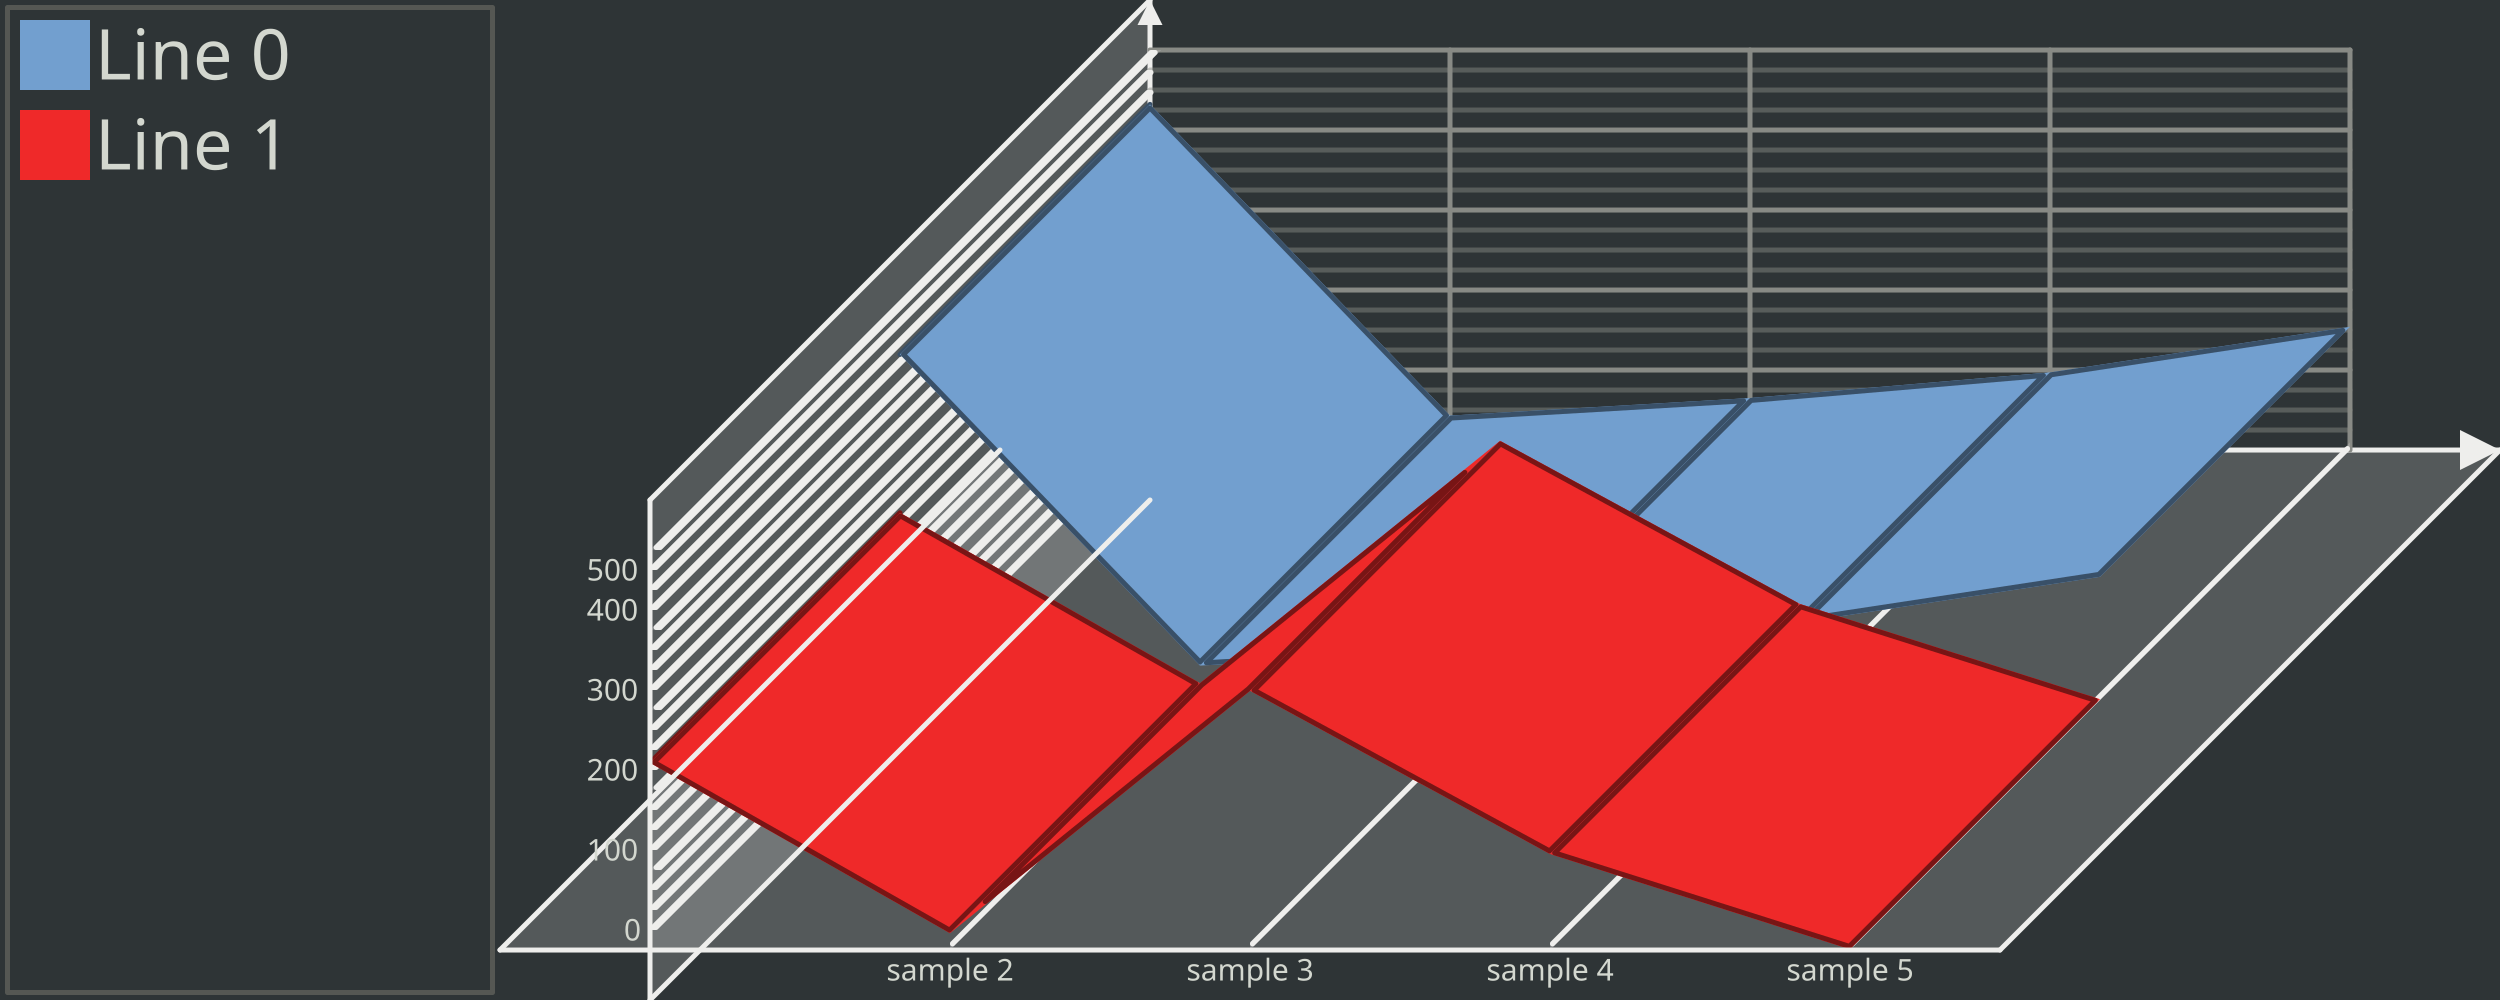
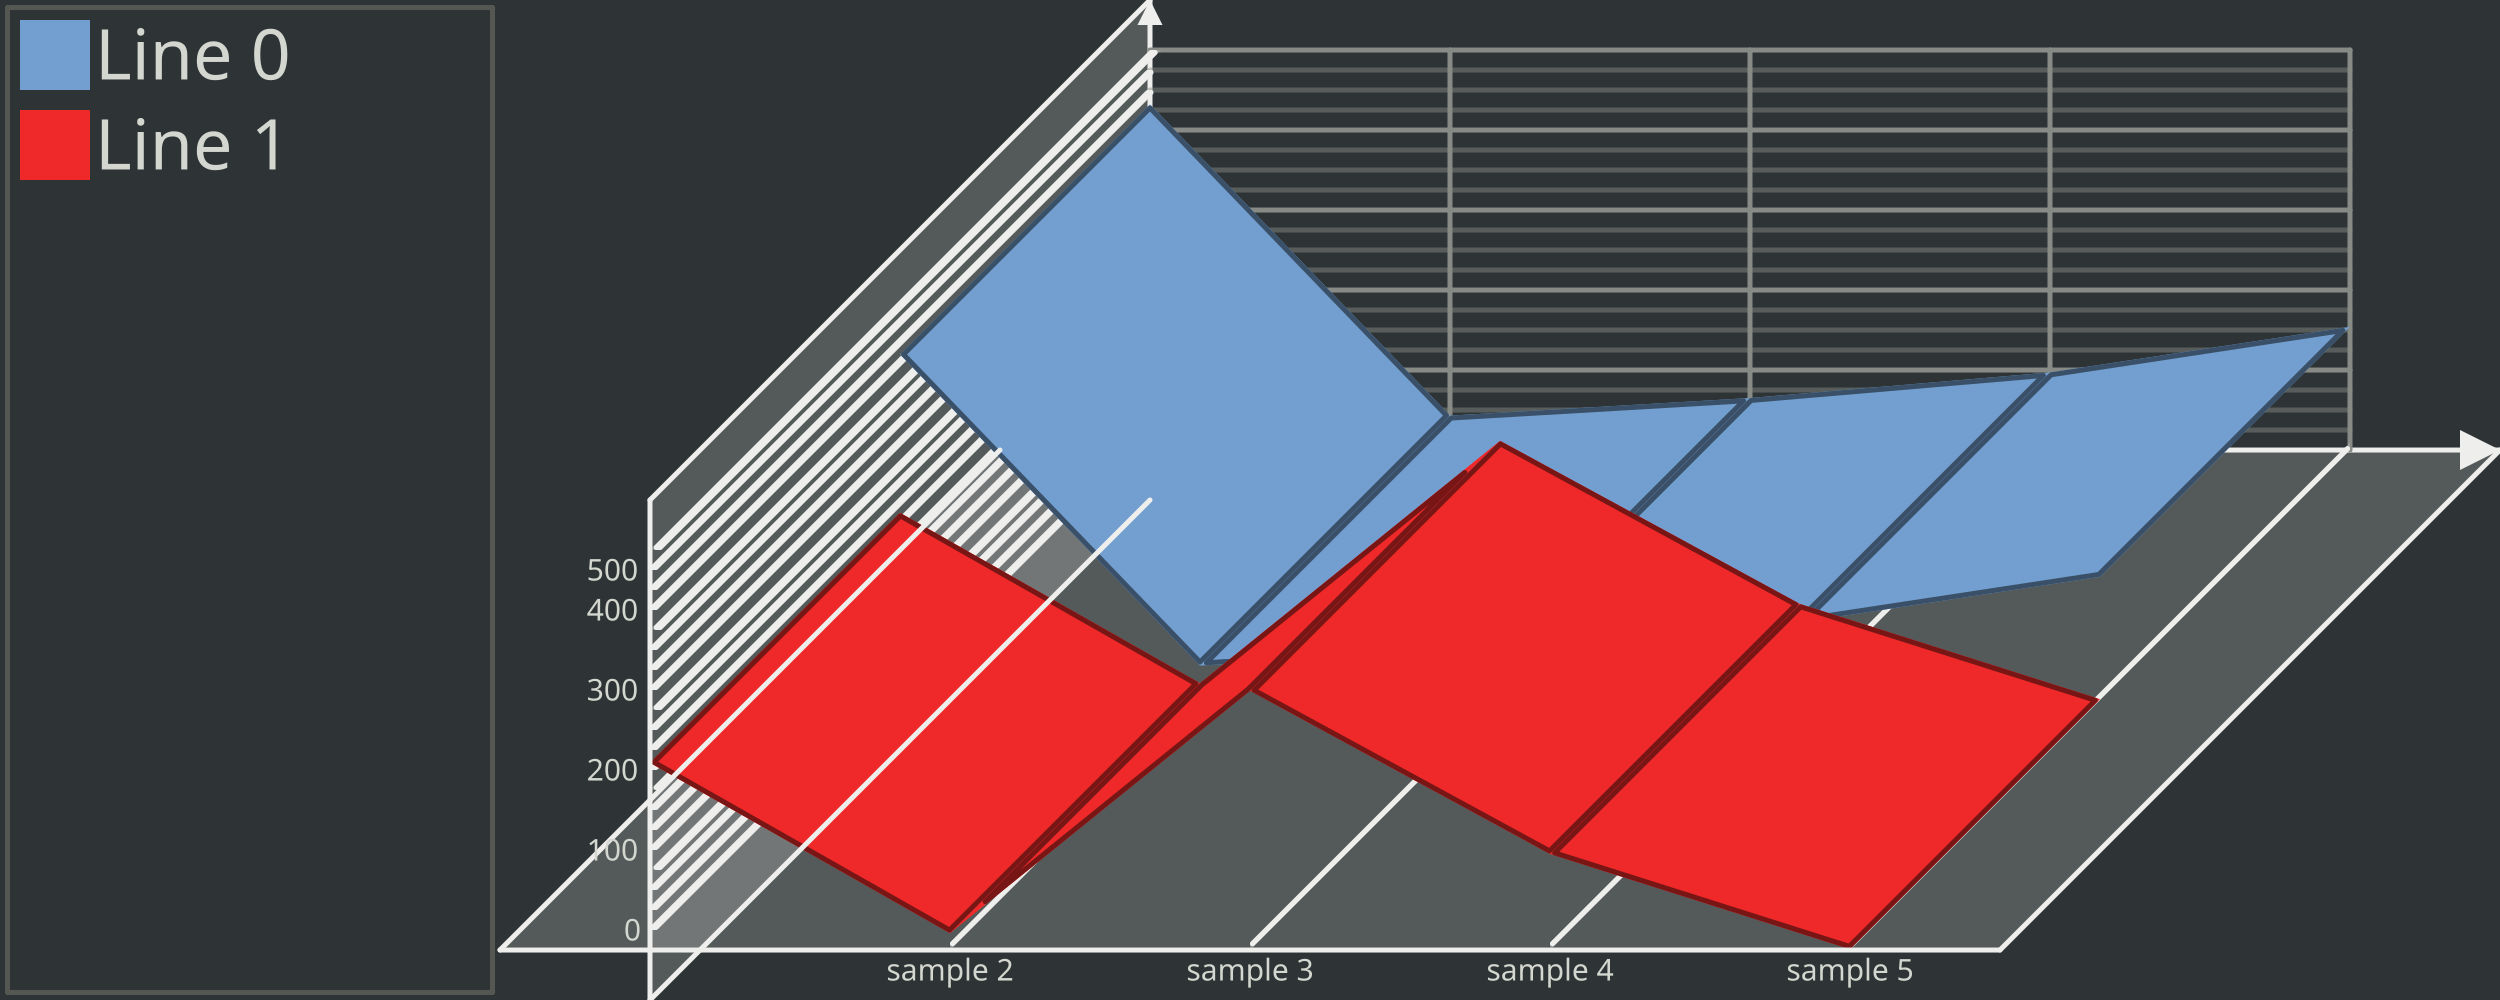
<svg xmlns="http://www.w3.org/2000/svg" width="500" height="200" version="1.0" id="ezcGraph">
  <defs />
  <g id="ezcGraphChart" color-rendering="optimizeQuality" shape-rendering="geometricPrecision" text-rendering="optimizeLegibility">
    <path d=" M 0,200 L 0,0 L 500,0 L 500,200 L 0,200 z " style="fill: #2e3436; fill-opacity: 1.00; stroke: none;" id="ezcGraphPolygon_1" />
    <path d=" M 1,199 L 1,1 L 99,1 L 99,199 L 1,199 z " style="fill: #000000; fill-opacity: 0.00; stroke: none;" id="ezcGraphPolygon_2" />
    <path d=" M 1.5,1.5 L 98.5,1.5 L 98.5,198.5 L 1.5,198.5 L 1.5,1.5 z " style="fill: none; stroke: #555753; stroke-width: 1; stroke-opacity: 1.00; stroke-linecap: round; stroke-linejoin: round;" id="ezcGraphPolygon_3" />
    <path d=" M 4,18 L 4,4 L 18,4 L 18,18 L 4,18 z " style="fill: #729fcf; fill-opacity: 1.00; stroke: none;" id="ezcGraphPolygon_4" />
    <path d=" M 4,36 L 4,22 L 18,22 L 18,36 L 4,36 z " style="fill: #ef2929; fill-opacity: 1.00; stroke: none;" id="ezcGraphPolygon_6" />
    <path d=" M 100,190 L 200,90 L 500,90 L 400,190 L 100,190 z " style="fill: #eeeeec; fill-opacity: 0.20; stroke: none;" id="ezcGraphPolygon_8" />
    <path d=" M 200,90 L 500,90" style="fill: none; stroke: #eeeeec; stroke-width: 1; stroke-opacity: 1.00; stroke-linecap: round; stroke-linejoin: round;" id="ezcGraphLine_9" />
    <path d=" M 492,86 L 500,90 L 492,94 L 492,86 z " style="fill: #eeeeec; fill-opacity: 1.00; stroke: none;" id="ezcGraphPolygon_10" />
    <path d=" M 130,200 L 230,100 L 230,0 L 130,100 L 130,200 z " style="fill: #eeeeec; fill-opacity: 0.20; stroke: none;" id="ezcGraphPolygon_11" />
    <path d=" M 230,100 L 230,0" style="fill: none; stroke: #eeeeec; stroke-width: 1; stroke-opacity: 1.00; stroke-linecap: round; stroke-linejoin: round;" id="ezcGraphLine_12" />
    <path d=" M 227.5,5 L 230,0 L 232.5,5 L 227.5,5 z " style="fill: #eeeeec; fill-opacity: 1.00; stroke: none;" id="ezcGraphPolygon_13" />
    <path d=" M 290,90 L 290,10" style="fill: none; stroke: #888a85; stroke-width: 1; stroke-opacity: 1.00; stroke-linecap: round; stroke-linejoin: round;" id="ezcGraphLine_14" />
    <path d=" M 190,188.5 L 290,88.5 L 290,90 L 190,190 L 190,188.5 z " style="fill: #eeeeec; fill-opacity: 0.20; stroke: none;" id="ezcGraphPolygon_15" />
    <path d=" M 289.5,89.707 L 289.5,89.793 L 190.5,188.793 L 190.5,188.707 L 289.5,89.707 z " style="fill: none; stroke: #eeeeec; stroke-width: 1; stroke-opacity: 1.00; stroke-linecap: round; stroke-linejoin: round;" id="ezcGraphPolygon_16" />
    <path d=" M 350,90 L 350,10" style="fill: none; stroke: #888a85; stroke-width: 1; stroke-opacity: 1.00; stroke-linecap: round; stroke-linejoin: round;" id="ezcGraphLine_18" />
    <path d=" M 250,188.5 L 350,88.5 L 350,90 L 250,190 L 250,188.5 z " style="fill: #eeeeec; fill-opacity: 0.20; stroke: none;" id="ezcGraphPolygon_19" />
    <path d=" M 349.5,89.707 L 349.5,89.793 L 250.5,188.793 L 250.5,188.707 L 349.5,89.707 z " style="fill: none; stroke: #eeeeec; stroke-width: 1; stroke-opacity: 1.00; stroke-linecap: round; stroke-linejoin: round;" id="ezcGraphPolygon_20" />
    <path d=" M 410,90 L 410,10" style="fill: none; stroke: #888a85; stroke-width: 1; stroke-opacity: 1.00; stroke-linecap: round; stroke-linejoin: round;" id="ezcGraphLine_22" />
    <path d=" M 310,188.5 L 410,88.5 L 410,90 L 310,190 L 310,188.5 z " style="fill: #eeeeec; fill-opacity: 0.20; stroke: none;" id="ezcGraphPolygon_23" />
    <path d=" M 409.5,89.707 L 409.5,89.793 L 310.5,188.793 L 310.5,188.707 L 409.5,89.707 z " style="fill: none; stroke: #eeeeec; stroke-width: 1; stroke-opacity: 1.00; stroke-linecap: round; stroke-linejoin: round;" id="ezcGraphPolygon_24" />
    <path d=" M 470,90 L 470,10" style="fill: none; stroke: #888a85; stroke-width: 1; stroke-opacity: 1.00; stroke-linecap: round; stroke-linejoin: round;" id="ezcGraphLine_26" />
    <path d=" M 370,188.5 L 470,88.5 L 470,90 L 370,190 L 370,188.5 z " style="fill: #eeeeec; fill-opacity: 0.20; stroke: none;" id="ezcGraphPolygon_27" />
    <path d=" M 469.5,89.707 L 469.5,89.793 L 370.5,188.793 L 370.5,188.707 L 469.5,89.707 z " style="fill: none; stroke: #eeeeec; stroke-width: 1; stroke-opacity: 1.00; stroke-linecap: round; stroke-linejoin: round;" id="ezcGraphPolygon_28" />
    <path d=" M 470,86 L 230,86" style="fill: none; stroke: #888a85; stroke-width: 1; stroke-opacity: 0.47; stroke-linecap: round; stroke-linejoin: round;" id="ezcGraphLine_31" />
    <path d=" M 130,186 L 230,86 L 230.75,86 L 130.75,186 L 130,186 z " style="fill: #eeeeec; fill-opacity: 0.20; stroke: none;" id="ezcGraphPolygon_32" />
    <path d=" M 230.207,86.5 L 229.543,86.5 L 130.543,185.5 L 131.207,185.5 L 230.207,86.5 z " style="fill: none; stroke: #eeeeec; stroke-width: 1; stroke-opacity: 1.00; stroke-linecap: round; stroke-linejoin: round;" id="ezcGraphPolygon_33" />
    <path d=" M 470,82 L 230,82" style="fill: none; stroke: #888a85; stroke-width: 1; stroke-opacity: 0.47; stroke-linecap: round; stroke-linejoin: round;" id="ezcGraphLine_34" />
    <path d=" M 130,182 L 230,82 L 230.75,82 L 130.75,182 L 130,182 z " style="fill: #eeeeec; fill-opacity: 0.20; stroke: none;" id="ezcGraphPolygon_35" />
    <path d=" M 230.207,82.5 L 229.543,82.5 L 130.543,181.5 L 131.207,181.5 L 230.207,82.5 z " style="fill: none; stroke: #eeeeec; stroke-width: 1; stroke-opacity: 1.00; stroke-linecap: round; stroke-linejoin: round;" id="ezcGraphPolygon_36" />
    <path d=" M 470,78 L 230,78" style="fill: none; stroke: #888a85; stroke-width: 1; stroke-opacity: 0.47; stroke-linecap: round; stroke-linejoin: round;" id="ezcGraphLine_37" />
    <path d=" M 130,178 L 230,78 L 230.75,78 L 130.75,178 L 130,178 z " style="fill: #eeeeec; fill-opacity: 0.20; stroke: none;" id="ezcGraphPolygon_38" />
    <path d=" M 230.207,78.5 L 229.543,78.5 L 130.543,177.5 L 131.207,177.5 L 230.207,78.5 z " style="fill: none; stroke: #eeeeec; stroke-width: 1; stroke-opacity: 1.00; stroke-linecap: round; stroke-linejoin: round;" id="ezcGraphPolygon_39" />
    <path d=" M 470,74 L 230,74" style="fill: none; stroke: #888a85; stroke-width: 1; stroke-opacity: 1.00; stroke-linecap: round; stroke-linejoin: round;" id="ezcGraphLine_40" />
    <path d=" M 130,174 L 230,74 L 232.25,74 L 132.25,174 L 130,174 z " style="fill: #eeeeec; fill-opacity: 0.20; stroke: none;" id="ezcGraphPolygon_41" />
    <path d=" M 230.207,74.5 L 231.043,74.5 L 132.043,173.5 L 131.207,173.5 L 230.207,74.5 z " style="fill: none; stroke: #eeeeec; stroke-width: 1; stroke-opacity: 1.00; stroke-linecap: round; stroke-linejoin: round;" id="ezcGraphPolygon_42" />
    <path d=" M 470,70 L 230,70" style="fill: none; stroke: #888a85; stroke-width: 1; stroke-opacity: 0.47; stroke-linecap: round; stroke-linejoin: round;" id="ezcGraphLine_44" />
    <path d=" M 130,170 L 230,70 L 230.75,70 L 130.75,170 L 130,170 z " style="fill: #eeeeec; fill-opacity: 0.20; stroke: none;" id="ezcGraphPolygon_45" />
    <path d=" M 230.207,70.5 L 229.543,70.5 L 130.543,169.5 L 131.207,169.5 L 230.207,70.5 z " style="fill: none; stroke: #eeeeec; stroke-width: 1; stroke-opacity: 1.00; stroke-linecap: round; stroke-linejoin: round;" id="ezcGraphPolygon_46" />
    <path d=" M 470,66 L 230,66" style="fill: none; stroke: #888a85; stroke-width: 1; stroke-opacity: 0.47; stroke-linecap: round; stroke-linejoin: round;" id="ezcGraphLine_47" />
    <path d=" M 130,166 L 230,66 L 230.75,66 L 130.75,166 L 130,166 z " style="fill: #eeeeec; fill-opacity: 0.20; stroke: none;" id="ezcGraphPolygon_48" />
    <path d=" M 230.207,66.5 L 229.543,66.5 L 130.543,165.5 L 131.207,165.5 L 230.207,66.5 z " style="fill: none; stroke: #eeeeec; stroke-width: 1; stroke-opacity: 1.00; stroke-linecap: round; stroke-linejoin: round;" id="ezcGraphPolygon_49" />
    <path d=" M 470,62 L 230,62" style="fill: none; stroke: #888a85; stroke-width: 1; stroke-opacity: 0.47; stroke-linecap: round; stroke-linejoin: round;" id="ezcGraphLine_50" />
    <path d=" M 130,162 L 230,62 L 230.75,62 L 130.75,162 L 130,162 z " style="fill: #eeeeec; fill-opacity: 0.20; stroke: none;" id="ezcGraphPolygon_51" />
    <path d=" M 230.207,62.5 L 229.543,62.5 L 130.543,161.5 L 131.207,161.5 L 230.207,62.5 z " style="fill: none; stroke: #eeeeec; stroke-width: 1; stroke-opacity: 1.00; stroke-linecap: round; stroke-linejoin: round;" id="ezcGraphPolygon_52" />
    <path d=" M 470,58 L 230,58" style="fill: none; stroke: #888a85; stroke-width: 1; stroke-opacity: 1.00; stroke-linecap: round; stroke-linejoin: round;" id="ezcGraphLine_53" />
    <path d=" M 130,158 L 230,58 L 232.25,58 L 132.25,158 L 130,158 z " style="fill: #eeeeec; fill-opacity: 0.20; stroke: none;" id="ezcGraphPolygon_54" />
    <path d=" M 230.207,58.5 L 231.043,58.5 L 132.043,157.5 L 131.207,157.5 L 230.207,58.5 z " style="fill: none; stroke: #eeeeec; stroke-width: 1; stroke-opacity: 1.00; stroke-linecap: round; stroke-linejoin: round;" id="ezcGraphPolygon_55" />
    <path d=" M 470,54 L 230,54" style="fill: none; stroke: #888a85; stroke-width: 1; stroke-opacity: 0.47; stroke-linecap: round; stroke-linejoin: round;" id="ezcGraphLine_57" />
    <path d=" M 130,154 L 230,54 L 230.75,54 L 130.75,154 L 130,154 z " style="fill: #eeeeec; fill-opacity: 0.20; stroke: none;" id="ezcGraphPolygon_58" />
    <path d=" M 230.207,54.5 L 229.543,54.5 L 130.543,153.5 L 131.207,153.5 L 230.207,54.5 z " style="fill: none; stroke: #eeeeec; stroke-width: 1; stroke-opacity: 1.00; stroke-linecap: round; stroke-linejoin: round;" id="ezcGraphPolygon_59" />
    <path d=" M 470,50 L 230,50" style="fill: none; stroke: #888a85; stroke-width: 1; stroke-opacity: 0.47; stroke-linecap: round; stroke-linejoin: round;" id="ezcGraphLine_60" />
    <path d=" M 130,150 L 230,50 L 230.75,50 L 130.75,150 L 130,150 z " style="fill: #eeeeec; fill-opacity: 0.20; stroke: none;" id="ezcGraphPolygon_61" />
    <path d=" M 230.207,50.5 L 229.543,50.5 L 130.543,149.5 L 131.207,149.5 L 230.207,50.5 z " style="fill: none; stroke: #eeeeec; stroke-width: 1; stroke-opacity: 1.00; stroke-linecap: round; stroke-linejoin: round;" id="ezcGraphPolygon_62" />
    <path d=" M 470,46 L 230,46" style="fill: none; stroke: #888a85; stroke-width: 1; stroke-opacity: 0.47; stroke-linecap: round; stroke-linejoin: round;" id="ezcGraphLine_63" />
    <path d=" M 130,146 L 230,46 L 230.75,46 L 130.75,146 L 130,146 z " style="fill: #eeeeec; fill-opacity: 0.20; stroke: none;" id="ezcGraphPolygon_64" />
    <path d=" M 230.207,46.5 L 229.543,46.5 L 130.543,145.5 L 131.207,145.5 L 230.207,46.5 z " style="fill: none; stroke: #eeeeec; stroke-width: 1; stroke-opacity: 1.00; stroke-linecap: round; stroke-linejoin: round;" id="ezcGraphPolygon_65" />
    <path d=" M 470,42 L 230,42" style="fill: none; stroke: #888a85; stroke-width: 1; stroke-opacity: 1.00; stroke-linecap: round; stroke-linejoin: round;" id="ezcGraphLine_66" />
    <path d=" M 130,142 L 230,42 L 232.25,42 L 132.25,142 L 130,142 z " style="fill: #eeeeec; fill-opacity: 0.20; stroke: none;" id="ezcGraphPolygon_67" />
    <path d=" M 230.207,42.5 L 231.043,42.5 L 132.043,141.5 L 131.207,141.5 L 230.207,42.5 z " style="fill: none; stroke: #eeeeec; stroke-width: 1; stroke-opacity: 1.00; stroke-linecap: round; stroke-linejoin: round;" id="ezcGraphPolygon_68" />
    <path d=" M 470,38 L 230,38" style="fill: none; stroke: #888a85; stroke-width: 1; stroke-opacity: 0.47; stroke-linecap: round; stroke-linejoin: round;" id="ezcGraphLine_70" />
    <path d=" M 130,138 L 230,38 L 230.75,38 L 130.75,138 L 130,138 z " style="fill: #eeeeec; fill-opacity: 0.20; stroke: none;" id="ezcGraphPolygon_71" />
    <path d=" M 230.207,38.5 L 229.543,38.5 L 130.543,137.5 L 131.207,137.5 L 230.207,38.5 z " style="fill: none; stroke: #eeeeec; stroke-width: 1; stroke-opacity: 1.00; stroke-linecap: round; stroke-linejoin: round;" id="ezcGraphPolygon_72" />
    <path d=" M 470,34 L 230,34" style="fill: none; stroke: #888a85; stroke-width: 1; stroke-opacity: 0.47; stroke-linecap: round; stroke-linejoin: round;" id="ezcGraphLine_73" />
    <path d=" M 130,134 L 230,34 L 230.75,34 L 130.75,134 L 130,134 z " style="fill: #eeeeec; fill-opacity: 0.20; stroke: none;" id="ezcGraphPolygon_74" />
    <path d=" M 230.207,34.5 L 229.543,34.5 L 130.543,133.5 L 131.207,133.5 L 230.207,34.5 z " style="fill: none; stroke: #eeeeec; stroke-width: 1; stroke-opacity: 1.00; stroke-linecap: round; stroke-linejoin: round;" id="ezcGraphPolygon_75" />
    <path d=" M 470,30 L 230,30" style="fill: none; stroke: #888a85; stroke-width: 1; stroke-opacity: 0.47; stroke-linecap: round; stroke-linejoin: round;" id="ezcGraphLine_76" />
    <path d=" M 130,130 L 230,30 L 230.75,30 L 130.75,130 L 130,130 z " style="fill: #eeeeec; fill-opacity: 0.20; stroke: none;" id="ezcGraphPolygon_77" />
    <path d=" M 230.207,30.5 L 229.543,30.5 L 130.543,129.5 L 131.207,129.5 L 230.207,30.5 z " style="fill: none; stroke: #eeeeec; stroke-width: 1; stroke-opacity: 1.00; stroke-linecap: round; stroke-linejoin: round;" id="ezcGraphPolygon_78" />
    <path d=" M 470,26 L 230,26" style="fill: none; stroke: #888a85; stroke-width: 1; stroke-opacity: 1.00; stroke-linecap: round; stroke-linejoin: round;" id="ezcGraphLine_79" />
    <path d=" M 130,126 L 230,26 L 232.25,26 L 132.25,126 L 130,126 z " style="fill: #eeeeec; fill-opacity: 0.20; stroke: none;" id="ezcGraphPolygon_80" />
    <path d=" M 230.207,26.5 L 231.043,26.5 L 132.043,125.5 L 131.207,125.5 L 230.207,26.5 z " style="fill: none; stroke: #eeeeec; stroke-width: 1; stroke-opacity: 1.00; stroke-linecap: round; stroke-linejoin: round;" id="ezcGraphPolygon_81" />
    <path d=" M 470,22 L 230,22" style="fill: none; stroke: #888a85; stroke-width: 1; stroke-opacity: 0.47; stroke-linecap: round; stroke-linejoin: round;" id="ezcGraphLine_83" />
    <path d=" M 130,122 L 230,22 L 230.75,22 L 130.75,122 L 130,122 z " style="fill: #eeeeec; fill-opacity: 0.20; stroke: none;" id="ezcGraphPolygon_84" />
    <path d=" M 230.207,22.5 L 229.543,22.5 L 130.543,121.5 L 131.207,121.5 L 230.207,22.5 z " style="fill: none; stroke: #eeeeec; stroke-width: 1; stroke-opacity: 1.00; stroke-linecap: round; stroke-linejoin: round;" id="ezcGraphPolygon_85" />
    <path d=" M 470,18 L 230,18" style="fill: none; stroke: #888a85; stroke-width: 1; stroke-opacity: 0.47; stroke-linecap: round; stroke-linejoin: round;" id="ezcGraphLine_86" />
    <path d=" M 130,118 L 230,18 L 230.75,18 L 130.75,118 L 130,118 z " style="fill: #eeeeec; fill-opacity: 0.20; stroke: none;" id="ezcGraphPolygon_87" />
    <path d=" M 230.207,18.5 L 229.543,18.5 L 130.543,117.5 L 131.207,117.5 L 230.207,18.5 z " style="fill: none; stroke: #eeeeec; stroke-width: 1; stroke-opacity: 1.00; stroke-linecap: round; stroke-linejoin: round;" id="ezcGraphPolygon_88" />
    <path d=" M 470,14 L 230,14" style="fill: none; stroke: #888a85; stroke-width: 1; stroke-opacity: 0.47; stroke-linecap: round; stroke-linejoin: round;" id="ezcGraphLine_89" />
    <path d=" M 130,114 L 230,14 L 230.75,14 L 130.75,114 L 130,114 z " style="fill: #eeeeec; fill-opacity: 0.20; stroke: none;" id="ezcGraphPolygon_90" />
    <path d=" M 230.207,14.5 L 229.543,14.5 L 130.543,113.5 L 131.207,113.5 L 230.207,14.5 z " style="fill: none; stroke: #eeeeec; stroke-width: 1; stroke-opacity: 1.00; stroke-linecap: round; stroke-linejoin: round;" id="ezcGraphPolygon_91" />
    <path d=" M 470,10 L 230,10" style="fill: none; stroke: #888a85; stroke-width: 1; stroke-opacity: 1.00; stroke-linecap: round; stroke-linejoin: round;" id="ezcGraphLine_92" />
    <path d=" M 130,110 L 230,10 L 232.25,10 L 132.25,110 L 130,110 z " style="fill: #eeeeec; fill-opacity: 0.20; stroke: none;" id="ezcGraphPolygon_93" />
    <path d=" M 230.207,10.5 L 231.043,10.5 L 132.043,109.5 L 131.207,109.5 L 230.207,10.5 z " style="fill: none; stroke: #eeeeec; stroke-width: 1; stroke-opacity: 1.00; stroke-linecap: round; stroke-linejoin: round;" id="ezcGraphPolygon_94" />
    <path d=" M 230,20.88 L 180,70.88 L 180,70.88 L 230,20.88 L 230,20.88 z " style="fill: #729fcf; fill-opacity: 1.00; stroke: none;" id="ezcGraphPolygon_96" />
-     <path d=" M 230,20.88 L 180,70.88 L 230,20.88 z " style="fill: none; stroke: #395068; stroke-width: 1; stroke-opacity: 1.00; stroke-linecap: round; stroke-linejoin: round;" id="ezcGraphPolygon_97" />
-     <path d=" M 230,20.88 L 180,70.88 L 240,133.12 L 290,83.12 L 230,20.88 z " style="fill: #729fcf; fill-opacity: 1.00; stroke: none;" id="ezcGraphPolygon_98" />
-     <path d=" M 180.701,70.886 L 240.006,132.406 L 289.299,83.114 L 229.994,21.594 L 180.701,70.886 z " style="fill: none; stroke: #395068; stroke-width: 1; stroke-opacity: 1.00; stroke-linecap: round; stroke-linejoin: round;" id="ezcGraphPolygon_99" />
-     <path d=" M 290,83.12 L 240,133.12 L 300,129.6 L 350,79.6 L 290,83.12 z " style="fill: #729fcf; fill-opacity: 1.00; stroke: none;" id="ezcGraphPolygon_100" />
-     <path d=" M 241.283,132.544 L 299.781,129.112 L 348.717,80.176 L 290.219,83.608 L 241.283,132.544 z " style="fill: none; stroke: #395068; stroke-width: 1; stroke-opacity: 1.00; stroke-linecap: round; stroke-linejoin: round;" id="ezcGraphPolygon_101" />
-     <path d=" M 350,79.6 L 300,129.6 L 360,124.48 L 410,74.48 L 350,79.6 z " style="fill: #729fcf; fill-opacity: 1.00; stroke: none;" id="ezcGraphPolygon_102" />
-     <path d=" M 301.322,128.985 L 359.776,123.997 L 408.678,75.095 L 350.224,80.083 L 301.322,128.985 z " style="fill: none; stroke: #395068; stroke-width: 1; stroke-opacity: 1.00; stroke-linecap: round; stroke-linejoin: round;" id="ezcGraphPolygon_103" />
-     <path d=" M 410,74.48 L 360,124.48 L 420,115.36 L 470,65.36 L 410,74.48 z " style="fill: #729fcf; fill-opacity: 1.00; stroke: none;" id="ezcGraphPolygon_104" />
-     <path d=" M 361.43,123.757 L 419.762,114.89 L 468.57,66.083 L 410.238,74.95 L 361.43,123.757 z " style="fill: none; stroke: #395068; stroke-width: 1; stroke-opacity: 1.00; stroke-linecap: round; stroke-linejoin: round;" id="ezcGraphPolygon_105" />
-     <path d=" M 180,102.56 L 130,152.56 L 130,152.56 L 180,102.56 L 180,102.56 z " style="fill: #ef2929; fill-opacity: 1.00; stroke: none;" id="ezcGraphPolygon_106" />
-     <path d=" M 180,102.56 L 130,152.56 L 180,102.56 z " style="fill: none; stroke: #781515; stroke-width: 1; stroke-opacity: 1.00; stroke-linecap: round; stroke-linejoin: round;" id="ezcGraphPolygon_107" />
-     <path d=" M 180,102.56 L 130,152.56 L 190,186.64 L 240,136.64 L 180,102.56 z " style="fill: #ef2929; fill-opacity: 1.00; stroke: none;" id="ezcGraphPolygon_108" />
-     <path d=" M 130.818,152.449 L 189.916,186.017 L 239.182,136.751 L 180.084,103.183 L 130.818,152.449 z " style="fill: none; stroke: #781515; stroke-width: 1; stroke-opacity: 1.00; stroke-linecap: round; stroke-linejoin: round;" id="ezcGraphPolygon_109" />
-     <path d=" M 240,136.64 L 190,186.64 L 250,138.16 L 300,88.16 L 240,136.64 z " style="fill: #ef2929; fill-opacity: 1.00; stroke: none;" id="ezcGraphPolygon_110" />
-     <path d=" M 197.031,180.316 L 249.665,137.788 L 292.969,94.484 L 240.335,137.012 L 197.031,180.316 z " style="fill: none; stroke: #781515; stroke-width: 1; stroke-opacity: 1.00; stroke-linecap: round; stroke-linejoin: round;" id="ezcGraphPolygon_111" />
-     <path d=" M 300,88.16 L 250,138.16 L 310,170.8 L 360,120.8 L 300,88.16 z " style="fill: #ef2929; fill-opacity: 1.00; stroke: none;" id="ezcGraphPolygon_112" />
-     <path d=" M 250.827,138.041 L 309.911,170.182 L 359.173,120.919 L 300.089,88.778 L 250.827,138.041 z " style="fill: none; stroke: #781515; stroke-width: 1; stroke-opacity: 1.00; stroke-linecap: round; stroke-linejoin: round;" id="ezcGraphPolygon_113" />
-     <path d=" M 360,120.8 L 310,170.8 L 370,189.84 L 420,139.84 L 360,120.8 z " style="fill: #ef2929; fill-opacity: 1.00; stroke: none;" id="ezcGraphPolygon_114" />
-     <path d=" M 310.935,170.572 L 369.861,189.272 L 419.065,140.068 L 360.139,121.368 L 310.935,170.572 z " style="fill: none; stroke: #781515; stroke-width: 1; stroke-opacity: 1.00; stroke-linecap: round; stroke-linejoin: round;" id="ezcGraphPolygon_115" />
-     <path d=" M 500,90 L 400,190" style="fill: none; stroke: #eeeeec; stroke-width: 1; stroke-opacity: 1.00; stroke-linecap: round; stroke-linejoin: round;" id="ezcGraphLine_116" />
-     <path d=" M 400,190 L 100,190" style="fill: none; stroke: #eeeeec; stroke-width: 1; stroke-opacity: 1.00; stroke-linecap: round; stroke-linejoin: round;" id="ezcGraphLine_117" />
-     <path d=" M 100,190 L 200,90" style="fill: none; stroke: #eeeeec; stroke-width: 1; stroke-opacity: 1.00; stroke-linecap: round; stroke-linejoin: round;" id="ezcGraphLine_118" />
-     <path d=" M 230,0 L 130,100" style="fill: none; stroke: #eeeeec; stroke-width: 1; stroke-opacity: 1.00; stroke-linecap: round; stroke-linejoin: round;" id="ezcGraphLine_119" />
-     <path d=" M 130,100 L 130,200" style="fill: none; stroke: #eeeeec; stroke-width: 1; stroke-opacity: 1.00; stroke-linecap: round; stroke-linejoin: round;" id="ezcGraphLine_120" />
-     <path d=" M 130,200 L 230,100" style="fill: none; stroke: #eeeeec; stroke-width: 1; stroke-opacity: 1.00; stroke-linecap: round; stroke-linejoin: round;" id="ezcGraphLine_121" />
+     <path d=" M 230,20.88 L 180,70.88 L 240,133.12 L 290,83.12 L 230,20.88 z " style="fill: #729fcf; fill-opacity: 1.00; stroke: none;" id="ezcGraphPolygon_97" />
+     <path d=" M 180.701,70.886 L 240.006,132.406 L 289.299,83.114 L 229.994,21.594 L 180.701,70.886 z " style="fill: none; stroke: #395068; stroke-width: 1; stroke-opacity: 1.00; stroke-linecap: round; stroke-linejoin: round;" id="ezcGraphPolygon_98" />
+     <path d=" M 290,83.12 L 240,133.12 L 300,129.6 L 350,79.6 L 290,83.12 z " style="fill: #729fcf; fill-opacity: 1.00; stroke: none;" id="ezcGraphPolygon_99" />
+     <path d=" M 241.283,132.544 L 299.781,129.112 L 348.717,80.176 L 290.219,83.608 L 241.283,132.544 z " style="fill: none; stroke: #395068; stroke-width: 1; stroke-opacity: 1.00; stroke-linecap: round; stroke-linejoin: round;" id="ezcGraphPolygon_100" />
+     <path d=" M 350,79.6 L 300,129.6 L 360,124.48 L 410,74.48 L 350,79.6 z " style="fill: #729fcf; fill-opacity: 1.00; stroke: none;" id="ezcGraphPolygon_101" />
+     <path d=" M 301.322,128.985 L 359.776,123.997 L 408.678,75.095 L 350.224,80.083 L 301.322,128.985 z " style="fill: none; stroke: #395068; stroke-width: 1; stroke-opacity: 1.00; stroke-linecap: round; stroke-linejoin: round;" id="ezcGraphPolygon_102" />
+     <path d=" M 410,74.48 L 360,124.48 L 420,115.36 L 470,65.36 L 410,74.48 z " style="fill: #729fcf; fill-opacity: 1.00; stroke: none;" id="ezcGraphPolygon_103" />
+     <path d=" M 361.43,123.757 L 419.762,114.89 L 468.57,66.083 L 410.238,74.95 L 361.43,123.757 z " style="fill: none; stroke: #395068; stroke-width: 1; stroke-opacity: 1.00; stroke-linecap: round; stroke-linejoin: round;" id="ezcGraphPolygon_104" />
+     <path d=" M 180,102.56 L 130,152.56 L 130,152.56 L 180,102.56 L 180,102.56 z " style="fill: #ef2929; fill-opacity: 1.00; stroke: none;" id="ezcGraphPolygon_105" />
+     <path d=" M 180,102.56 L 130,152.56 L 190,186.64 L 240,136.64 L 180,102.56 z " style="fill: #ef2929; fill-opacity: 1.00; stroke: none;" id="ezcGraphPolygon_106" />
+     <path d=" M 130.818,152.449 L 189.916,186.017 L 239.182,136.751 L 180.084,103.183 L 130.818,152.449 z " style="fill: none; stroke: #781515; stroke-width: 1; stroke-opacity: 1.00; stroke-linecap: round; stroke-linejoin: round;" id="ezcGraphPolygon_107" />
+     <path d=" M 240,136.64 L 190,186.64 L 250,138.16 L 300,88.16 L 240,136.64 z " style="fill: #ef2929; fill-opacity: 1.00; stroke: none;" id="ezcGraphPolygon_108" />
+     <path d=" M 197.031,180.316 L 249.665,137.788 L 292.969,94.484 L 240.335,137.012 L 197.031,180.316 z " style="fill: none; stroke: #781515; stroke-width: 1; stroke-opacity: 1.00; stroke-linecap: round; stroke-linejoin: round;" id="ezcGraphPolygon_109" />
+     <path d=" M 300,88.16 L 250,138.16 L 310,170.8 L 360,120.8 L 300,88.16 z " style="fill: #ef2929; fill-opacity: 1.00; stroke: none;" id="ezcGraphPolygon_110" />
+     <path d=" M 250.827,138.041 L 309.911,170.182 L 359.173,120.919 L 300.089,88.778 L 250.827,138.041 z " style="fill: none; stroke: #781515; stroke-width: 1; stroke-opacity: 1.00; stroke-linecap: round; stroke-linejoin: round;" id="ezcGraphPolygon_111" />
+     <path d=" M 360,120.8 L 310,170.8 L 370,189.84 L 420,139.84 L 360,120.8 z " style="fill: #ef2929; fill-opacity: 1.00; stroke: none;" id="ezcGraphPolygon_112" />
+     <path d=" M 310.935,170.572 L 369.861,189.272 L 419.065,140.068 L 360.139,121.368 L 310.935,170.572 z " style="fill: none; stroke: #781515; stroke-width: 1; stroke-opacity: 1.00; stroke-linecap: round; stroke-linejoin: round;" id="ezcGraphPolygon_113" />
+     <path d=" M 500,90 L 400,190" style="fill: none; stroke: #eeeeec; stroke-width: 1; stroke-opacity: 1.00; stroke-linecap: round; stroke-linejoin: round;" id="ezcGraphLine_114" />
+     <path d=" M 400,190 L 100,190" style="fill: none; stroke: #eeeeec; stroke-width: 1; stroke-opacity: 1.00; stroke-linecap: round; stroke-linejoin: round;" id="ezcGraphLine_115" />
+     <path d=" M 100,190 L 200,90" style="fill: none; stroke: #eeeeec; stroke-width: 1; stroke-opacity: 1.00; stroke-linecap: round; stroke-linejoin: round;" id="ezcGraphLine_116" />
+     <path d=" M 230,0 L 130,100" style="fill: none; stroke: #eeeeec; stroke-width: 1; stroke-opacity: 1.00; stroke-linecap: round; stroke-linejoin: round;" id="ezcGraphLine_117" />
+     <path d=" M 130,100 L 130,200" style="fill: none; stroke: #eeeeec; stroke-width: 1; stroke-opacity: 1.00; stroke-linecap: round; stroke-linejoin: round;" id="ezcGraphLine_118" />
+     <path d=" M 130,200 L 230,100" style="fill: none; stroke: #eeeeec; stroke-width: 1; stroke-opacity: 1.00; stroke-linecap: round; stroke-linejoin: round;" id="ezcGraphLine_119" />
    <g id="ezcGraphTextBox_5">
-       <path d=" M 18.5,19 L 18.5,3.5 L 64.52,3.5 L 64.52,19 L 18.5,19 z " style="fill: #ffffff; fill-opacity: 0.00; stroke: none;" id="ezcGraphPolygon_122" />
+       <path d=" M 18.5,19 L 18.5,3.5 L 64.52,3.5 L 64.52,19 L 18.5,19 z " style="fill: #ffffff; fill-opacity: 0.00; stroke: none;" id="ezcGraphPolygon_120" />
      <text id="ezcGraphTextBox_5_text" x="19" text-length="44.52px" y="15.9" style="font-size: 14px; font-family: sans-serif; fill: #d3d7cf; fill-opacity: 1.00; stroke: none;">Line 0</text>
    </g>
    <g id="ezcGraphTextBox_7">
-       <path d=" M 18.5,37 L 18.5,21.5 L 64.52,21.5 L 64.52,37 L 18.5,37 z " style="fill: #ffffff; fill-opacity: 0.00; stroke: none;" id="ezcGraphPolygon_123" />
+       <path d=" M 18.5,37 L 18.5,21.5 L 64.52,21.5 L 64.52,37 L 18.5,37 z " style="fill: #ffffff; fill-opacity: 0.00; stroke: none;" id="ezcGraphPolygon_121" />
      <text id="ezcGraphTextBox_7_text" x="19" text-length="44.52px" y="33.9" style="font-size: 14px; font-family: sans-serif; fill: #d3d7cf; fill-opacity: 1.00; stroke: none;">Line 1</text>
    </g>
    <g id="ezcGraphTextBox_17">
-       <path d=" M 176.78,198 L 176.78,190.5 L 203.72,190.5 L 203.72,198 L 176.78,198 z " style="fill: #ffffff; fill-opacity: 0.00; stroke: none;" id="ezcGraphPolygon_124" />
+       <path d=" M 176.78,198 L 176.78,190.5 L 203.72,190.5 L 203.72,198 L 176.78,198 z " style="fill: #ffffff; fill-opacity: 0.00; stroke: none;" id="ezcGraphPolygon_122" />
      <text id="ezcGraphTextBox_17_text" x="177.28" text-length="25.44px" y="196.1" style="font-size: 6px; font-family: sans-serif; fill: #d3d7cf; fill-opacity: 1.00; stroke: none;">sample 2</text>
    </g>
    <g id="ezcGraphTextBox_21">
-       <path d=" M 236.78,198 L 236.78,190.5 L 263.72,190.5 L 263.72,198 L 236.78,198 z " style="fill: #ffffff; fill-opacity: 0.00; stroke: none;" id="ezcGraphPolygon_125" />
+       <path d=" M 236.78,198 L 236.78,190.5 L 263.72,190.5 L 263.72,198 L 236.78,198 z " style="fill: #ffffff; fill-opacity: 0.00; stroke: none;" id="ezcGraphPolygon_123" />
      <text id="ezcGraphTextBox_21_text" x="237.28" text-length="25.44px" y="196.1" style="font-size: 6px; font-family: sans-serif; fill: #d3d7cf; fill-opacity: 1.00; stroke: none;">sample 3</text>
    </g>
    <g id="ezcGraphTextBox_25">
-       <path d=" M 296.78,198 L 296.78,190.5 L 323.72,190.5 L 323.72,198 L 296.78,198 z " style="fill: #ffffff; fill-opacity: 0.00; stroke: none;" id="ezcGraphPolygon_126" />
+       <path d=" M 296.78,198 L 296.78,190.5 L 323.72,190.5 L 323.72,198 L 296.78,198 z " style="fill: #ffffff; fill-opacity: 0.00; stroke: none;" id="ezcGraphPolygon_124" />
      <text id="ezcGraphTextBox_25_text" x="297.28" text-length="25.44px" y="196.1" style="font-size: 6px; font-family: sans-serif; fill: #d3d7cf; fill-opacity: 1.00; stroke: none;">sample 4</text>
    </g>
    <g id="ezcGraphTextBox_29">
-       <path d=" M 356.78,198 L 356.78,190.5 L 383.72,190.5 L 383.72,198 L 356.78,198 z " style="fill: #ffffff; fill-opacity: 0.00; stroke: none;" id="ezcGraphPolygon_127" />
+       <path d=" M 356.78,198 L 356.78,190.5 L 383.72,190.5 L 383.72,198 L 356.78,198 z " style="fill: #ffffff; fill-opacity: 0.00; stroke: none;" id="ezcGraphPolygon_125" />
      <text id="ezcGraphTextBox_29_text" x="357.28" text-length="25.44px" y="196.1" style="font-size: 6px; font-family: sans-serif; fill: #d3d7cf; fill-opacity: 1.00; stroke: none;">sample 5</text>
    </g>
    <g id="ezcGraphTextBox_30">
-       <path d=" M 124.28,190 L 124.28,182.5 L 129.5,182.5 L 129.5,190 L 124.28,190 z " style="fill: #ffffff; fill-opacity: 0.00; stroke: none;" id="ezcGraphPolygon_128" />
+       <path d=" M 124.28,190 L 124.28,182.5 L 129.5,182.5 L 129.5,190 L 124.28,190 z " style="fill: #ffffff; fill-opacity: 0.00; stroke: none;" id="ezcGraphPolygon_126" />
      <text id="ezcGraphTextBox_30_text" x="124.78" text-length="3.72px" y="188.1" style="font-size: 6px; font-family: sans-serif; fill: #d3d7cf; fill-opacity: 1.00; stroke: none;">0</text>
    </g>
    <g id="ezcGraphTextBox_43">
-       <path d=" M 116.84,174 L 116.84,166.5 L 129.5,166.5 L 129.5,174 L 116.84,174 z " style="fill: #ffffff; fill-opacity: 0.00; stroke: none;" id="ezcGraphPolygon_129" />
+       <path d=" M 116.84,174 L 116.84,166.5 L 129.5,166.5 L 129.5,174 L 116.84,174 z " style="fill: #ffffff; fill-opacity: 0.00; stroke: none;" id="ezcGraphPolygon_127" />
      <text id="ezcGraphTextBox_43_text" x="117.34" text-length="11.16px" y="172.1" style="font-size: 6px; font-family: sans-serif; fill: #d3d7cf; fill-opacity: 1.00; stroke: none;">100</text>
    </g>
    <g id="ezcGraphTextBox_56">
-       <path d=" M 116.84,158 L 116.84,150.5 L 129.5,150.5 L 129.5,158 L 116.84,158 z " style="fill: #ffffff; fill-opacity: 0.00; stroke: none;" id="ezcGraphPolygon_130" />
+       <path d=" M 116.84,158 L 116.84,150.5 L 129.5,150.5 L 129.5,158 L 116.84,158 z " style="fill: #ffffff; fill-opacity: 0.00; stroke: none;" id="ezcGraphPolygon_128" />
      <text id="ezcGraphTextBox_56_text" x="117.34" text-length="11.16px" y="156.1" style="font-size: 6px; font-family: sans-serif; fill: #d3d7cf; fill-opacity: 1.00; stroke: none;">200</text>
    </g>
    <g id="ezcGraphTextBox_69">
-       <path d=" M 116.84,142 L 116.84,134.5 L 129.5,134.5 L 129.5,142 L 116.84,142 z " style="fill: #ffffff; fill-opacity: 0.00; stroke: none;" id="ezcGraphPolygon_131" />
+       <path d=" M 116.84,142 L 116.84,134.5 L 129.5,134.5 L 129.5,142 L 116.84,142 z " style="fill: #ffffff; fill-opacity: 0.00; stroke: none;" id="ezcGraphPolygon_129" />
      <text id="ezcGraphTextBox_69_text" x="117.34" text-length="11.16px" y="140.1" style="font-size: 6px; font-family: sans-serif; fill: #d3d7cf; fill-opacity: 1.00; stroke: none;">300</text>
    </g>
    <g id="ezcGraphTextBox_82">
-       <path d=" M 116.84,126 L 116.84,118.5 L 129.5,118.5 L 129.5,126 L 116.84,126 z " style="fill: #ffffff; fill-opacity: 0.00; stroke: none;" id="ezcGraphPolygon_132" />
+       <path d=" M 116.84,126 L 116.84,118.5 L 129.5,118.5 L 129.5,126 L 116.84,126 z " style="fill: #ffffff; fill-opacity: 0.00; stroke: none;" id="ezcGraphPolygon_130" />
      <text id="ezcGraphTextBox_82_text" x="117.34" text-length="11.16px" y="124.1" style="font-size: 6px; font-family: sans-serif; fill: #d3d7cf; fill-opacity: 1.00; stroke: none;">400</text>
    </g>
    <g id="ezcGraphTextBox_95">
-       <path d=" M 116.84,118 L 116.84,110.5 L 129.5,110.5 L 129.5,118 L 116.84,118 z " style="fill: #ffffff; fill-opacity: 0.00; stroke: none;" id="ezcGraphPolygon_133" />
+       <path d=" M 116.84,118 L 116.84,110.5 L 129.5,110.5 L 129.5,118 L 116.84,118 z " style="fill: #ffffff; fill-opacity: 0.00; stroke: none;" id="ezcGraphPolygon_131" />
      <text id="ezcGraphTextBox_95_text" x="117.34" text-length="11.16px" y="116.1" style="font-size: 6px; font-family: sans-serif; fill: #d3d7cf; fill-opacity: 1.00; stroke: none;">500</text>
    </g>
  </g>
</svg>
